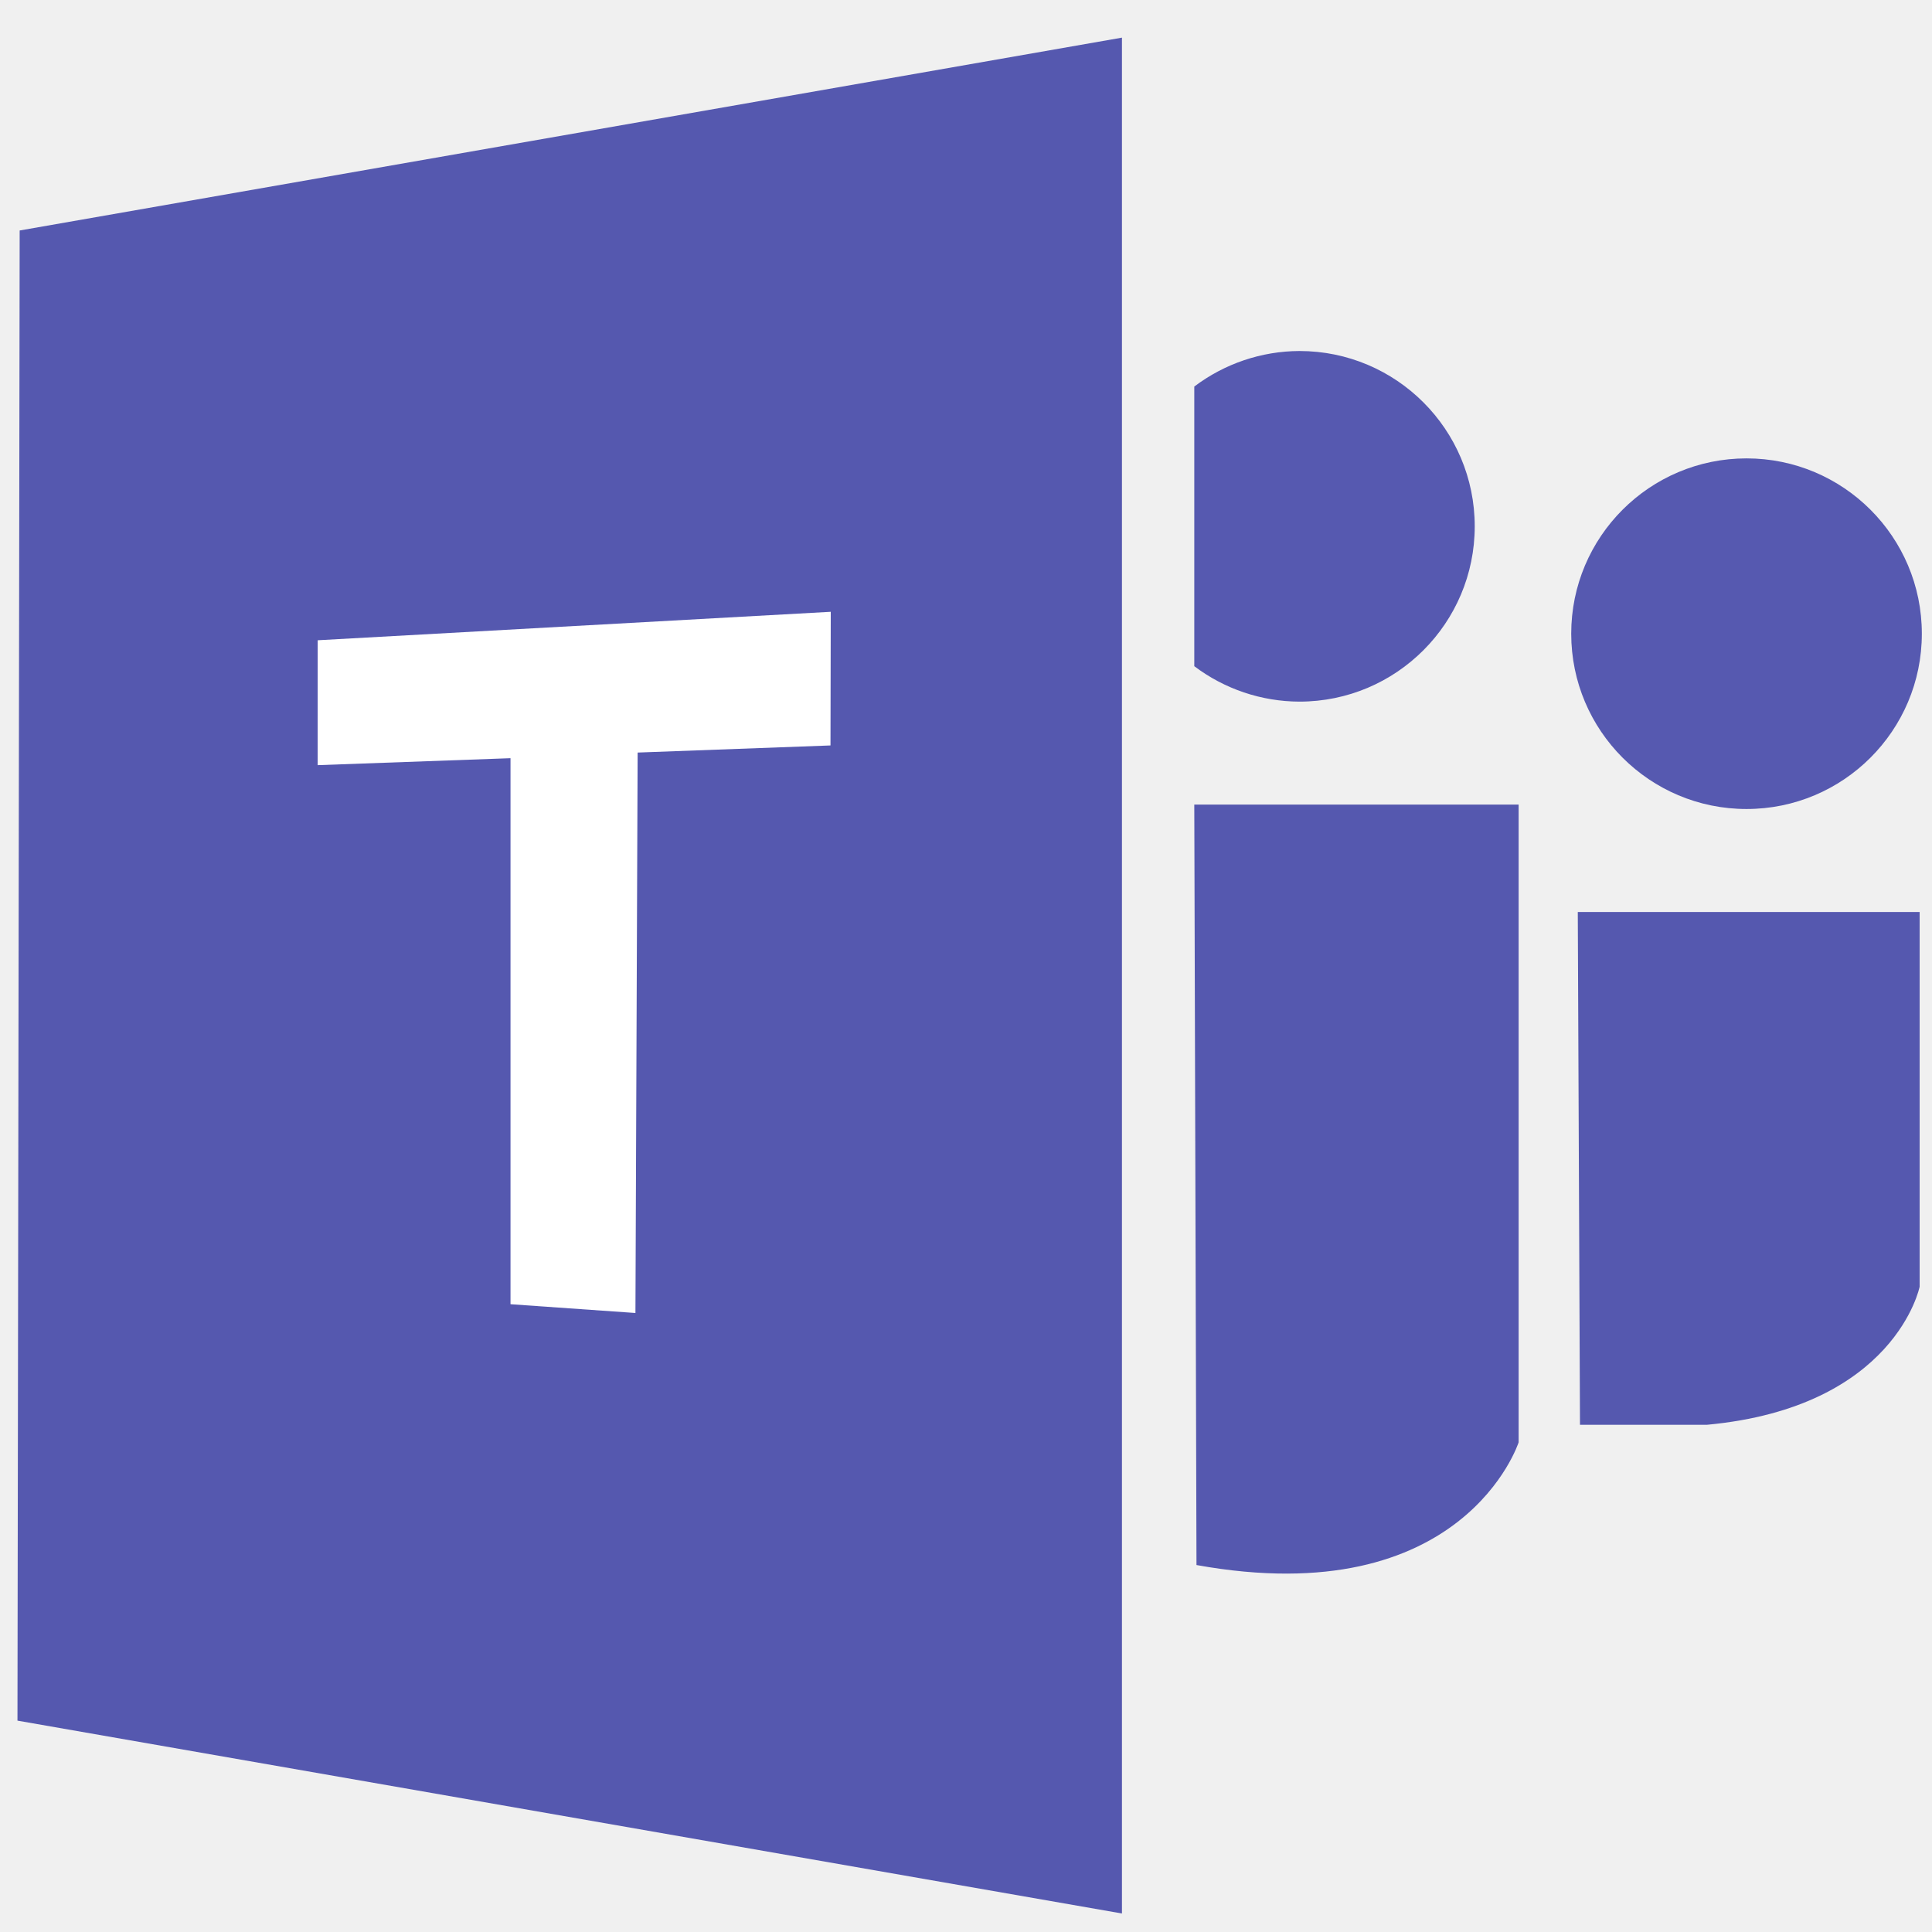
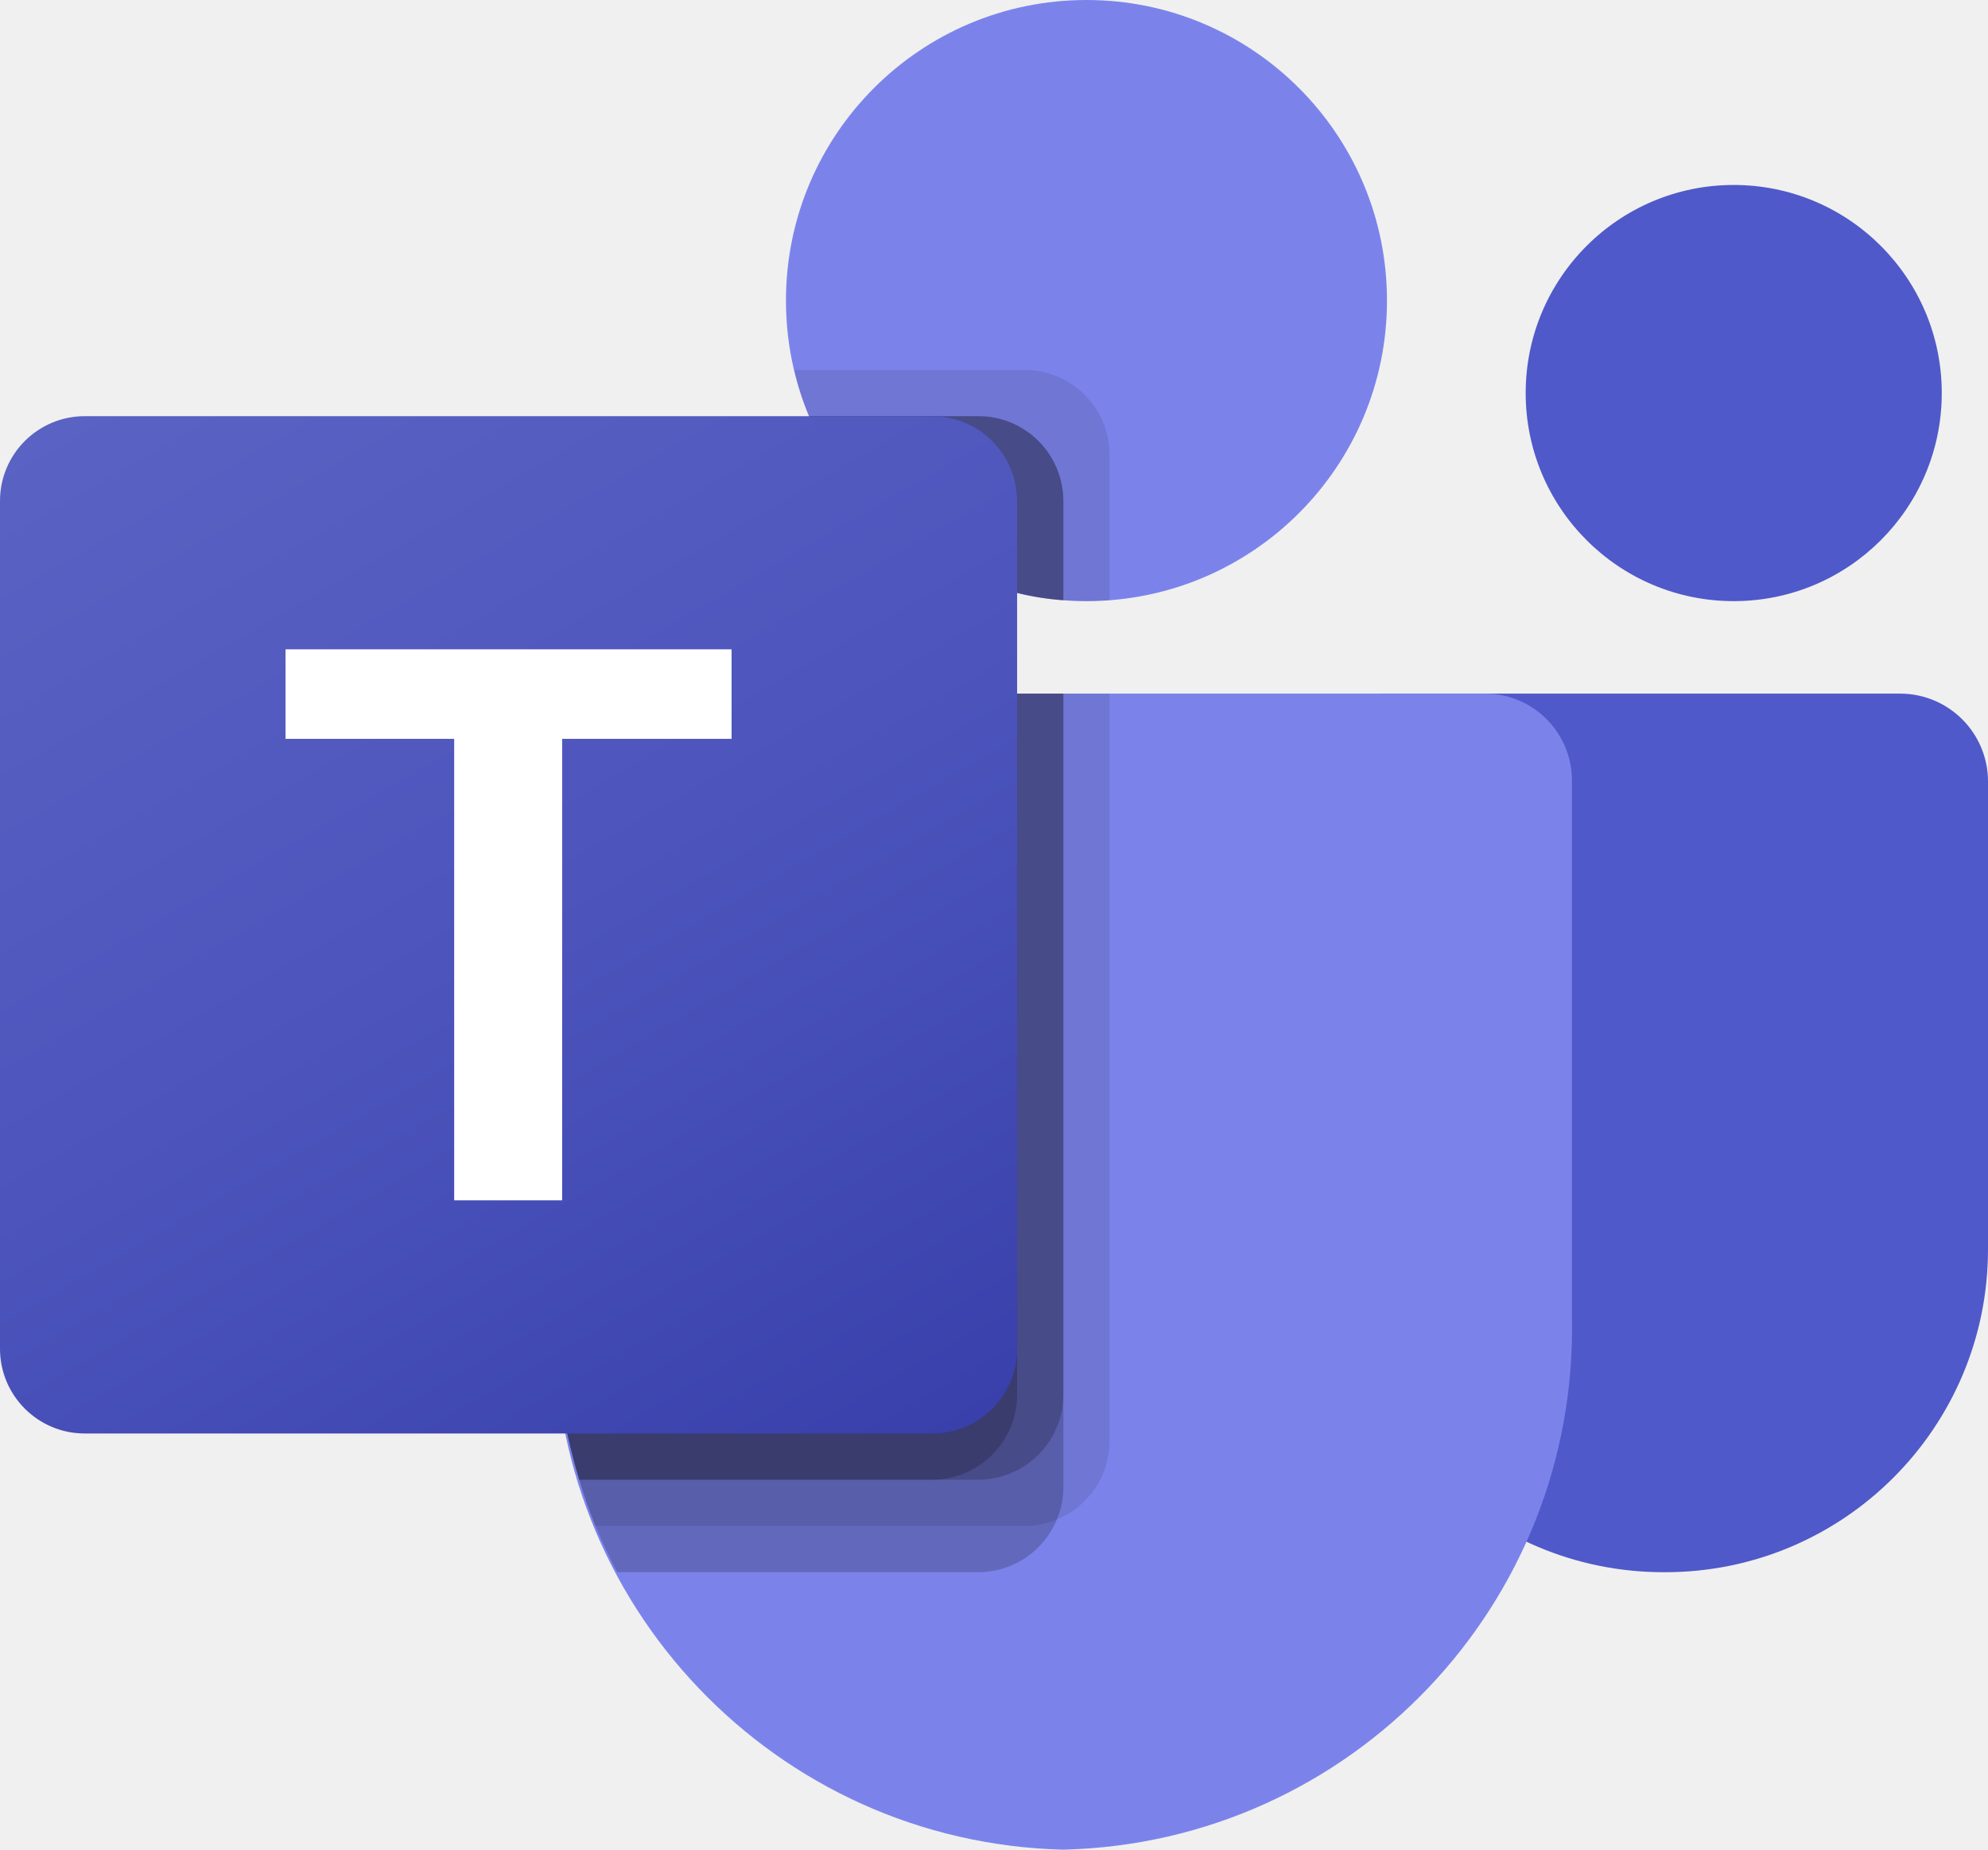
- <svg xmlns="http://www.w3.org/2000/svg" width="50px" height="50px" enable-background="new 0 0 50 50" version="1.1" viewBox="0 0 50 50" xml:space="preserve">
-   <g fill="#5558af">
-     <path d="m0.509 5.965 28.527-4.991v48.547l-28.584-4.991z" />
-     <path d="m33.629 9.084a4.537 4.537 0 0 0-2.721 0.92v7.237a4.537 4.537 0 0 0 2.721 0.917 4.537 4.537 0 0 0 4.537-4.537 4.537 4.537 0 0 0-4.537-4.537z" opacity=".99" style="paint-order:normal" />
-     <circle cx="45.2" cy="16.4" r="4.537" opacity=".99" style="paint-order:normal" />
-     <path d="m30.908 20.823h8.394v16.504s-1.418 4.424-8.337 3.176z" />
-     <path d="m40.833 23.602h8.847v9.698s-0.624 3.119-5.501 3.573h-3.289z" />
-   </g>
-   <path d="m8.222 16.57 13.278-0.737-0.007 3.459-4.991 0.184-0.057 14.504-3.233-0.227v-14.131l-4.991 0.18z" fill="#fff" />
+ <svg xmlns="http://www.w3.org/2000/svg" version="1.1" id="Livello_1" x="0px" y="0px" viewBox="0 0 2228.833 2073.333" enable-background="new 0 0 2228.833 2073.333" xml:space="preserve">
+   <path fill="#5059C9" d="M1554.637,777.5h575.713c54.391,0,98.483,44.092,98.483,98.483c0,0,0,0,0,0v524.398  c0,199.901-162.051,361.952-361.952,361.952h0h-1.711c-199.901,0.028-361.975-162-362.004-361.901c0-0.017,0-0.034,0-0.052V828.971  C1503.167,800.544,1526.211,777.5,1554.637,777.5L1554.637,777.5z" />
+   <circle fill="#5059C9" cx="1943.75" cy="440.583" r="233.25" />
+   <circle fill="#7B83EB" cx="1218.083" cy="336.917" r="336.917" />
+   <path fill="#7B83EB" d="M1667.323,777.5H717.01c-53.743,1.33-96.257,45.931-95.01,99.676v598.105  c-7.505,322.519,247.657,590.16,570.167,598.053c322.51-7.893,577.671-275.534,570.167-598.053V877.176  C1763.579,823.431,1721.066,778.83,1667.323,777.5z" />
+   <path opacity="0.1" enable-background="new    " d="M1244,777.5v838.145c-0.258,38.435-23.549,72.964-59.09,87.598  c-11.316,4.787-23.478,7.254-35.765,7.257H667.613c-6.738-17.105-12.958-34.21-18.142-51.833  c-18.144-59.477-27.402-121.307-27.472-183.49V877.02c-1.246-53.659,41.198-98.19,94.855-99.52H1244z" />
+   <path opacity="0.2" enable-background="new    " d="M1192.167,777.5v889.978c-0.002,12.287-2.47,24.449-7.257,35.765  c-14.634,35.541-49.163,58.833-87.598,59.09H691.975c-8.812-17.105-17.105-34.21-24.362-51.833  c-7.257-17.623-12.958-34.21-18.142-51.833c-18.144-59.476-27.402-121.307-27.472-183.49V877.02  c-1.246-53.659,41.198-98.19,94.855-99.52H1192.167z" />
+   <path opacity="0.2" enable-background="new    " d="M1192.167,777.5v786.312c-0.395,52.223-42.632,94.46-94.855,94.855h-447.84  c-18.144-59.476-27.402-121.307-27.472-183.49V877.02c-1.246-53.659,41.198-98.19,94.855-99.52H1192.167z" />
+   <path opacity="0.2" enable-background="new    " d="M1140.333,777.5v786.312c-0.395,52.223-42.632,94.46-94.855,94.855H649.472  c-18.144-59.476-27.402-121.307-27.472-183.49V877.02c-1.246-53.659,41.198-98.19,94.855-99.52H1140.333z" />
+   <path opacity="0.1" enable-background="new    " d="M1244,509.522v163.275c-8.812,0.518-17.105,1.037-25.917,1.037  c-8.812,0-17.105-0.518-25.917-1.037c-17.496-1.161-34.848-3.937-51.833-8.293c-104.963-24.857-191.679-98.469-233.25-198.003  c-7.153-16.715-12.706-34.071-16.587-51.833h258.648C1201.449,414.866,1243.801,457.217,1244,509.522z" />
+   <path opacity="0.2" enable-background="new    " d="M1192.167,561.355v111.442c-17.496-1.161-34.848-3.937-51.833-8.293  c-104.963-24.857-191.679-98.469-233.25-198.003h190.228C1149.616,466.699,1191.968,509.051,1192.167,561.355z" />
+   <path opacity="0.2" enable-background="new    " d="M1192.167,561.355v111.442c-17.496-1.161-34.848-3.937-51.833-8.293  c-104.963-24.857-191.679-98.469-233.25-198.003h190.228C1149.616,466.699,1191.968,509.051,1192.167,561.355z" />
+   <path opacity="0.2" enable-background="new    " d="M1140.333,561.355v103.148c-104.963-24.857-191.679-98.469-233.25-198.003  h138.395C1097.783,466.699,1140.134,509.051,1140.333,561.355z" />
+   <linearGradient id="SVGID_1_" gradientUnits="userSpaceOnUse" x1="198.099" y1="1683.073" x2="942.234" y2="394.261" gradientTransform="matrix(1 0 0 -1 0 2075.333)">
+     <stop offset="0" style="stop-color:#5A62C3" />
+     <stop offset="0.5" style="stop-color:#4D55BD" />
+     <stop offset="1" style="stop-color:#3940AB" />
+   </linearGradient>
+   <path fill="url(#SVGID_1_)" d="M95.01,466.5h950.312c52.473,0,95.01,42.538,95.01,95.01v950.312c0,52.473-42.538,95.01-95.01,95.01  H95.01c-52.473,0-95.01-42.538-95.01-95.01V561.51C0,509.038,42.538,466.5,95.01,466.5z" />
+   <path fill="#FFFFFF" d="M820.211,828.193H630.241v517.297H509.211V828.193H320.123V727.844h500.088V828.193z" />
</svg>
